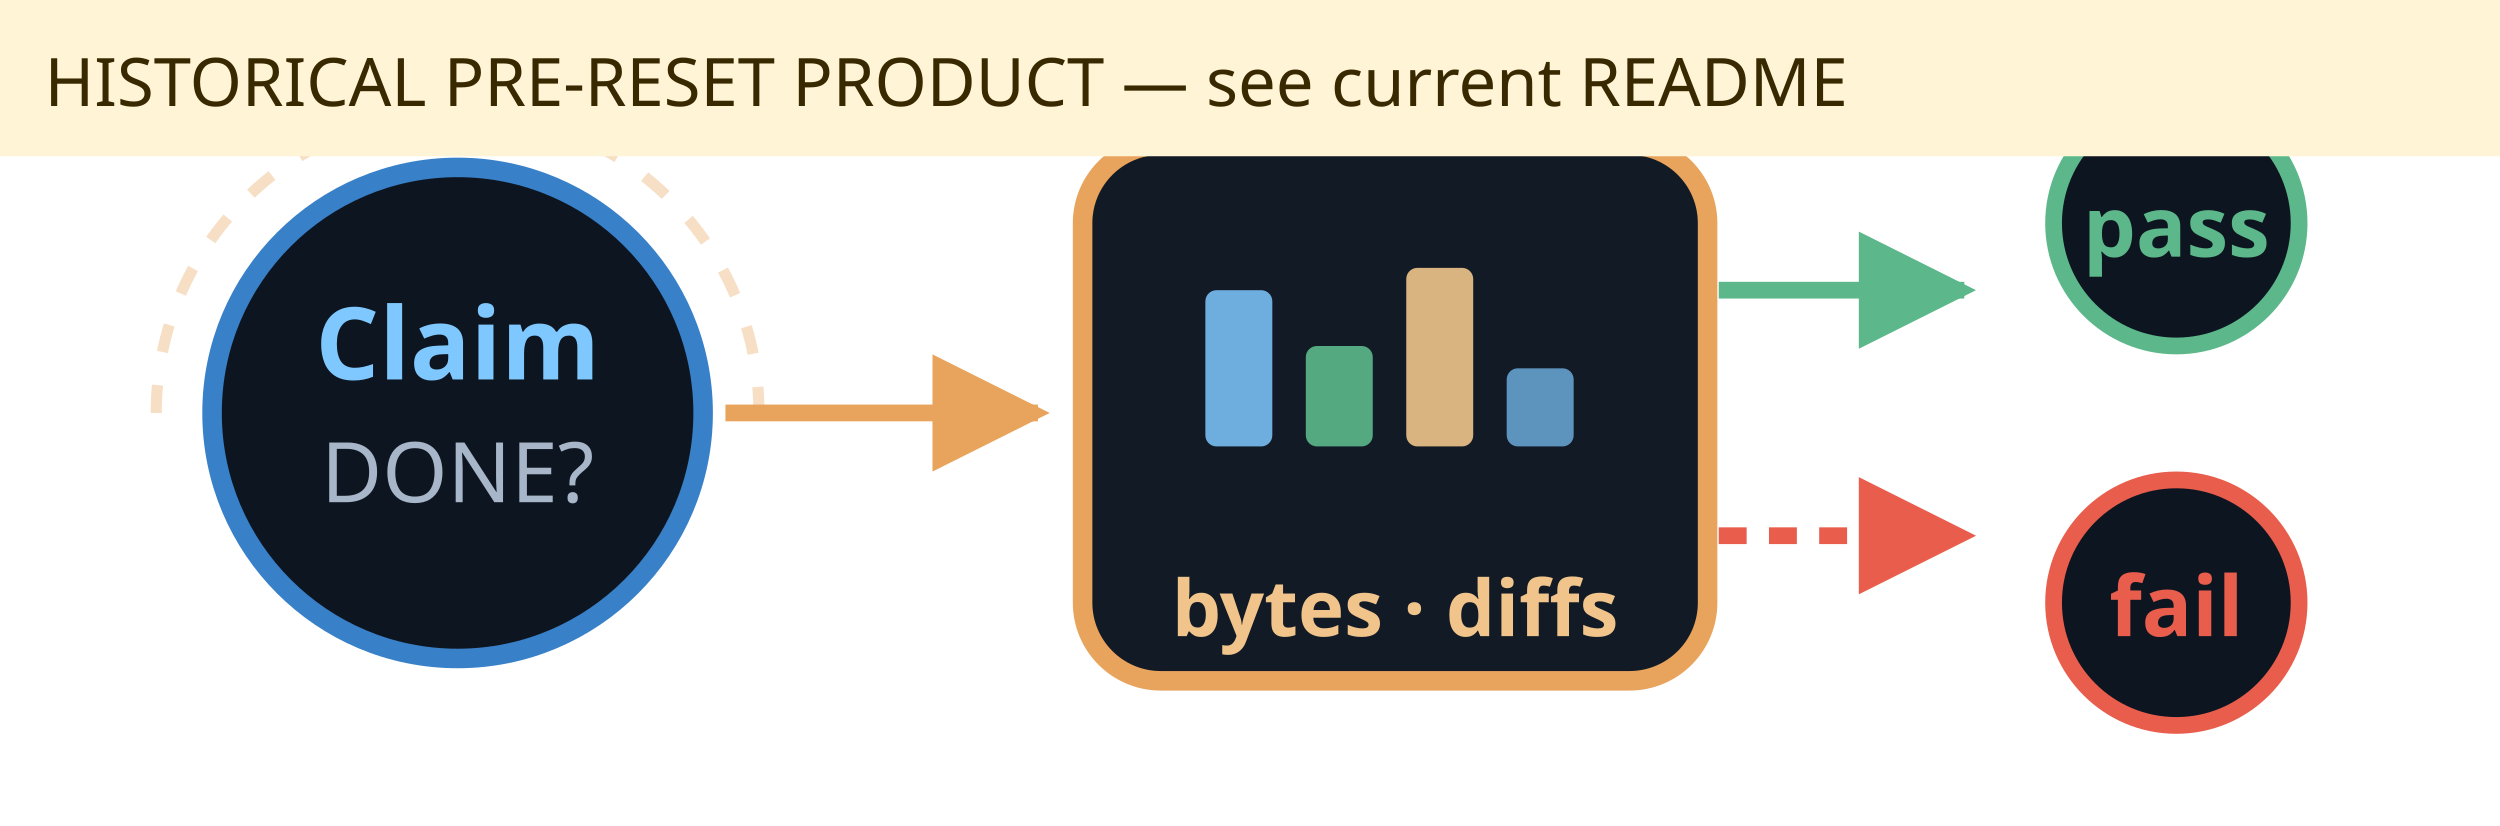
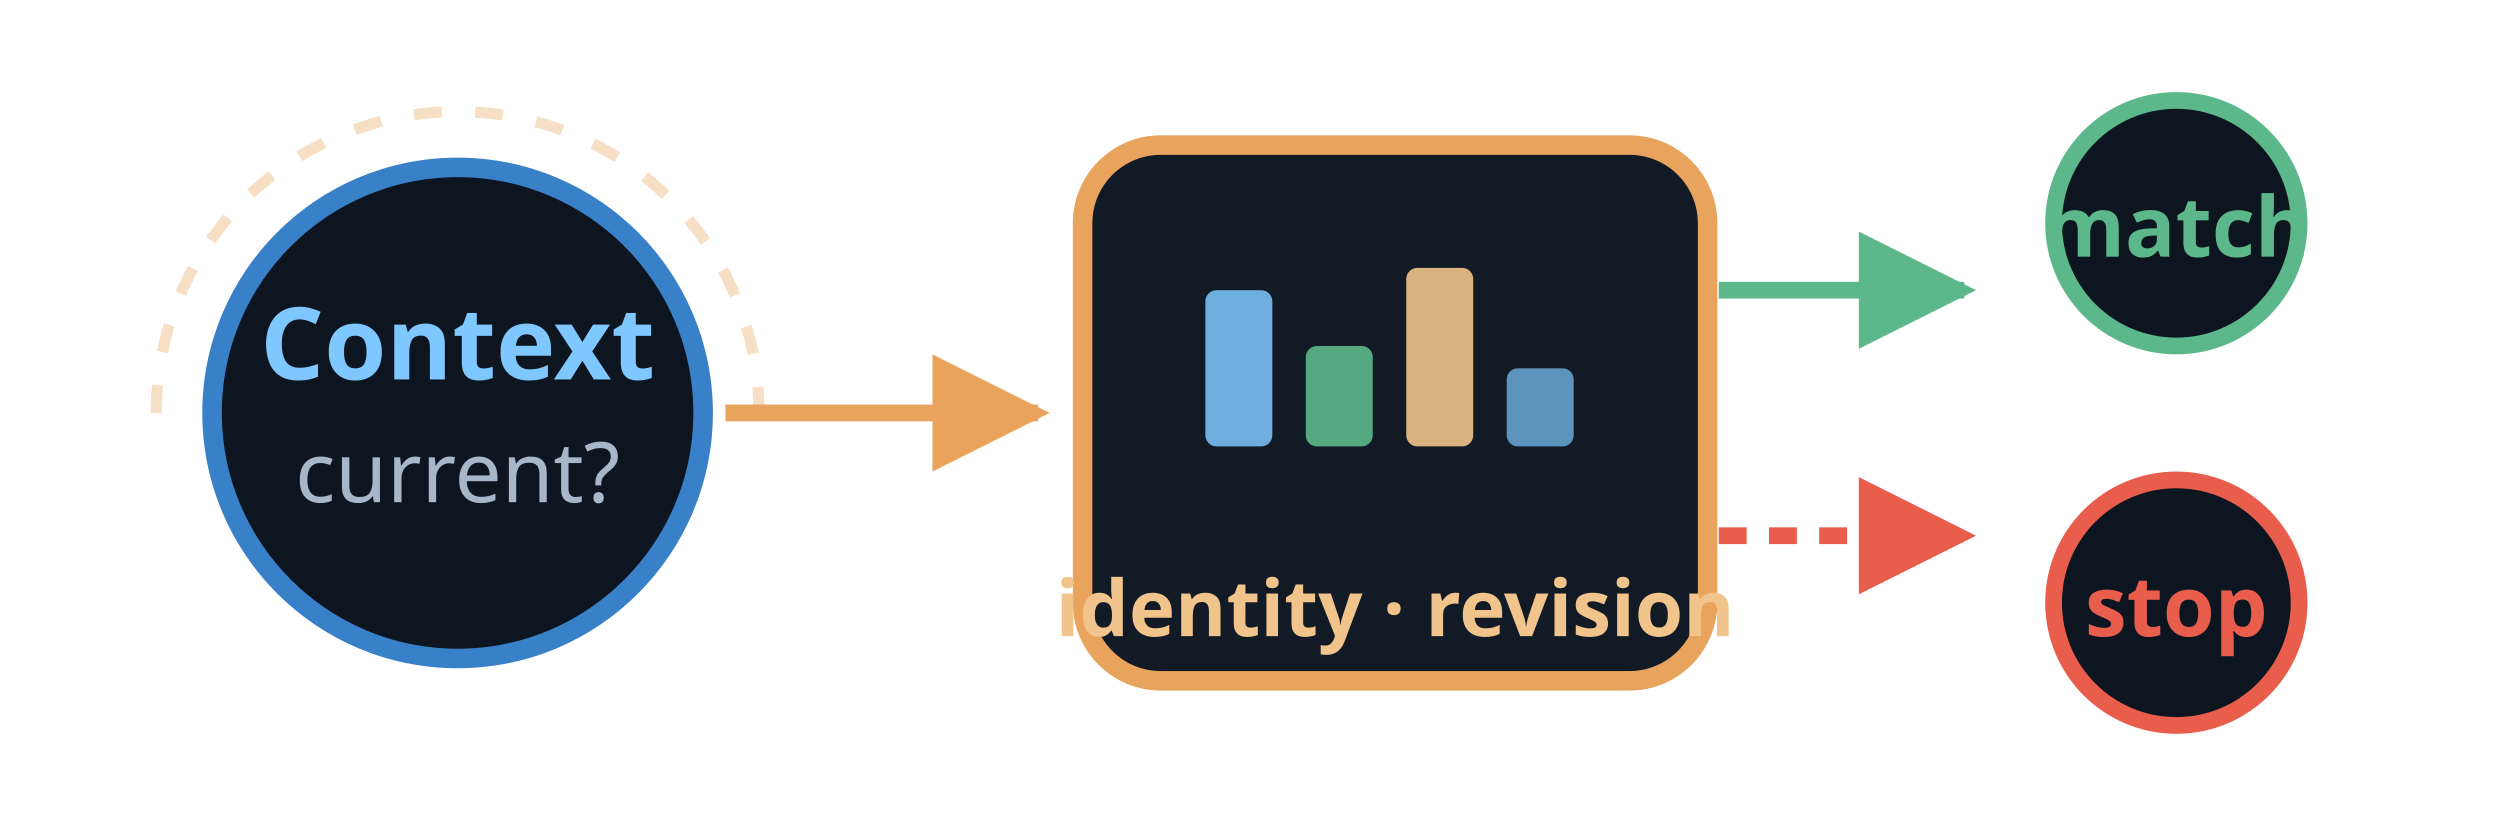
<svg xmlns="http://www.w3.org/2000/svg" width="448" height="148" viewBox="0 0 448 148" role="img" aria-labelledby="mcTitle mcDesc">
  <defs>
    <marker id="mcArrow" viewBox="0 0 10 10" refX="9" refY="5" markerWidth="7" markerHeight="7" orient="auto">
      <path d="M0 0 L10 5 L0 10 z" fill="#e8a35c" />
    </marker>
    <marker id="mcArrowGreen" viewBox="0 0 10 10" refX="9" refY="5" markerWidth="7" markerHeight="7" orient="auto">
      <path d="M0 0 L10 5 L0 10 z" fill="#5cb88a" />
    </marker>
    <marker id="mcArrowRed" viewBox="0 0 10 10" refX="9" refY="5" markerWidth="7" markerHeight="7" orient="auto">
      <path d="M0 0 L10 5 L0 10 z" fill="#e85d4c" />
    </marker>
  </defs>
  <path d="M28 74 A54 54 0 0 1 136 74" fill="none" stroke="rgba(232,163,92,0.35)" stroke-width="2" stroke-dasharray="5 6" />
  <g transform="translate(82 74)">
    <circle r="44" fill="#0d1520" stroke="#3880c8" stroke-width="3.5" />
-     <text text-anchor="middle" y="-6" font-family="IBM Plex Sans, Segoe UI, sans-serif" font-size="18" font-weight="700" fill="#7ec8ff">Claim</text>
-     <text text-anchor="middle" y="16" font-family="IBM Plex Sans, Segoe UI, sans-serif" font-size="15" fill="#a8b6c9">DONE?</text>
+     <text text-anchor="middle" y="-6" font-family="IBM Plex Sans, Segoe UI, sans-serif" font-size="18" font-weight="700" fill="#7ec8ff">Context</text>
+     <text text-anchor="middle" y="16" font-family="IBM Plex Sans, Segoe UI, sans-serif" font-size="15" fill="#a8b6c9">current?</text>
  </g>
  <path d="M130 74 H186" fill="none" stroke="#e8a35c" stroke-width="3" marker-end="url(#mcArrow)" />
  <g transform="translate(250 74)">
    <rect x="-56" y="-48" width="112" height="96" rx="14" fill="#121a26" stroke="#e8a35c" stroke-width="3.5" />
    <rect x="-34" y="-22" width="12" height="28" rx="2" fill="#7ec8ff" opacity="0.85" />
    <rect x="-16" y="-12" width="12" height="18" rx="2" fill="#5cb88a" opacity="0.9" />
    <rect x="2" y="-26" width="12" height="32" rx="2" fill="#f0c48a" opacity="0.9" />
    <rect x="20" y="-8" width="12" height="14" rx="2" fill="#7ec8ff" opacity="0.7" />
-     <text text-anchor="middle" y="40" font-family="IBM Plex Sans, Segoe UI, sans-serif" font-size="14" font-weight="700" fill="#f0c48a">bytes · diffs</text>
+     <text text-anchor="middle" y="40" font-family="IBM Plex Sans, Segoe UI, sans-serif" font-size="14" font-weight="700" fill="#f0c48a">identity · revision</text>
  </g>
  <path d="M308 52 H352" fill="none" stroke="#5cb88a" stroke-width="3" marker-end="url(#mcArrowGreen)" />
  <path d="M308 96 H352" fill="none" stroke="#e85d4c" stroke-width="3" stroke-dasharray="5 4" marker-end="url(#mcArrowRed)" />
  <g transform="translate(390 40)">
    <circle r="22" fill="#0d1520" stroke="#5cb88a" stroke-width="3" />
-     <text text-anchor="middle" y="6" font-family="IBM Plex Sans, Segoe UI, sans-serif" font-size="15" font-weight="700" fill="#5cb88a">pass</text>
+     <text text-anchor="middle" y="6" font-family="IBM Plex Sans, Segoe UI, sans-serif" font-size="15" font-weight="700" fill="#5cb88a">match</text>
  </g>
  <g transform="translate(390 108)">
    <circle r="22" fill="#0d1520" stroke="#e85d4c" stroke-width="3" />
-     <text text-anchor="middle" y="6" font-family="IBM Plex Sans, Segoe UI, sans-serif" font-size="15" font-weight="700" fill="#e85d4c">fail</text>
-   </g>
-   <g aria-label="Historical pre-reset product">
-     <rect x="0" y="0" width="100%" height="28" fill="#fff4d6" />
-     <text x="8" y="19" fill="#382900" font-family="sans-serif" font-size="12">HISTORICAL PRE-RESET PRODUCT — see current README</text>
+     <text text-anchor="middle" y="6" font-family="IBM Plex Sans, Segoe UI, sans-serif" font-size="15" font-weight="700" fill="#e85d4c">stop</text>
  </g>
</svg>
